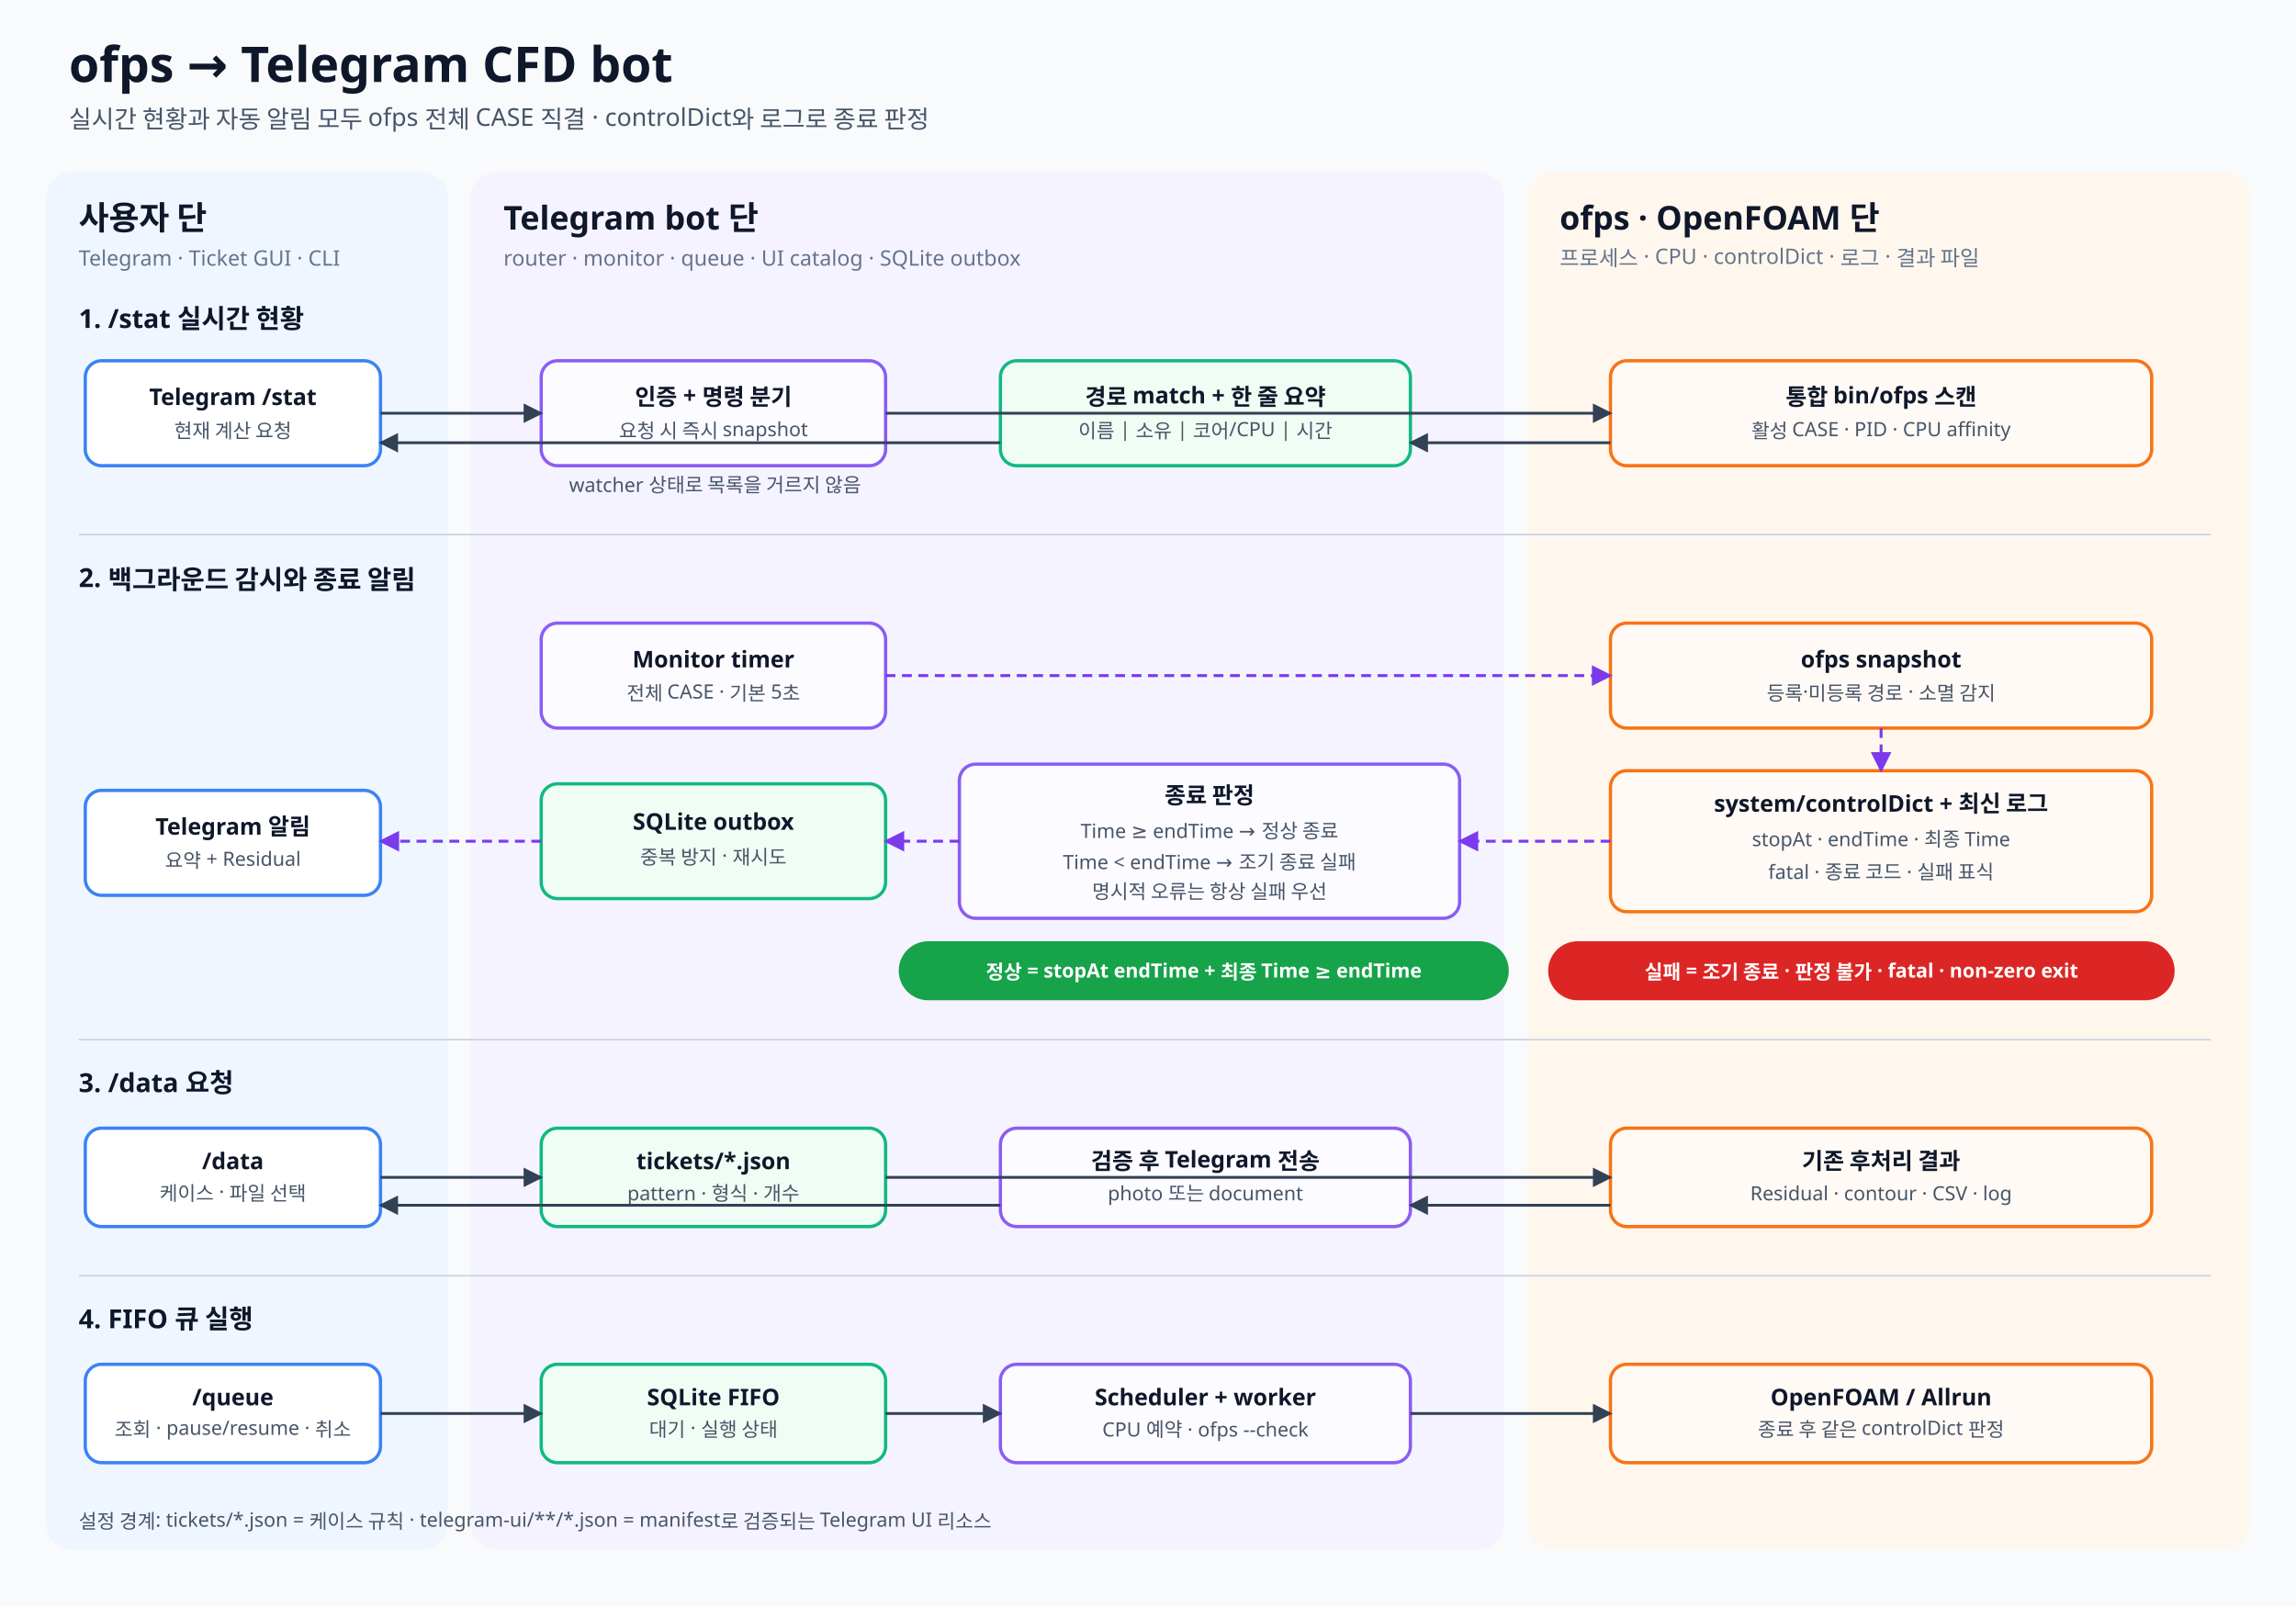
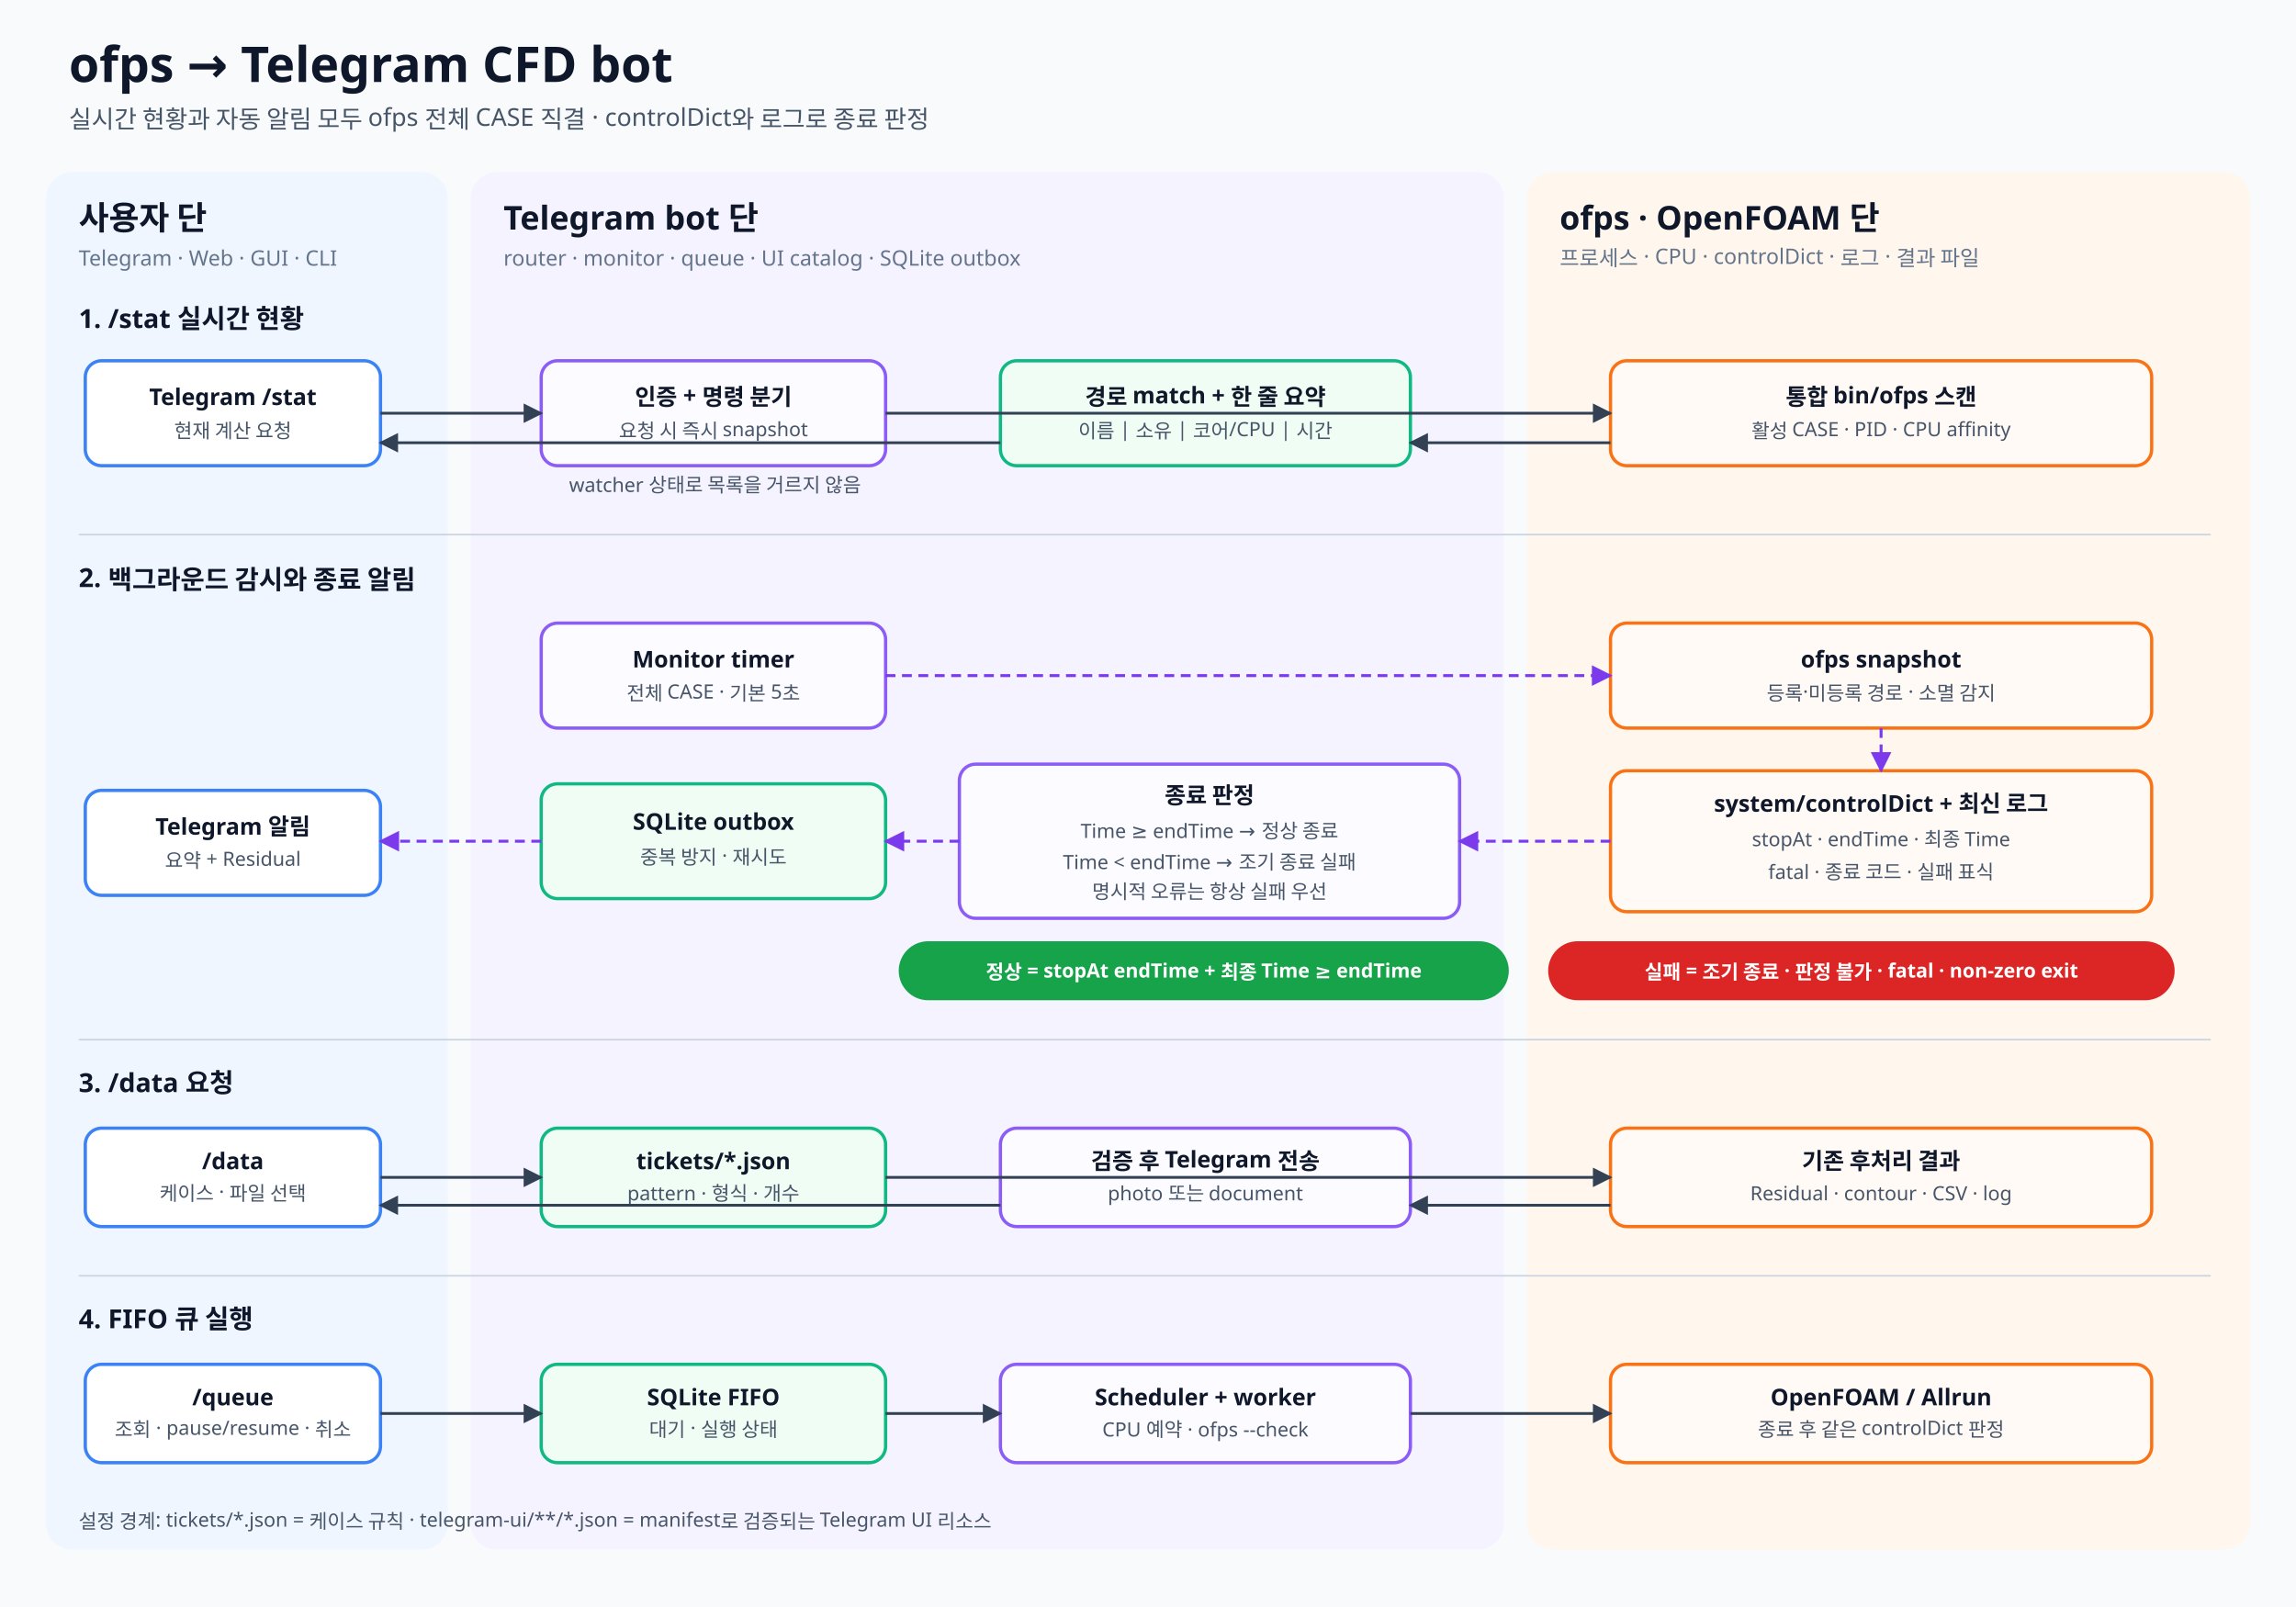
<svg xmlns="http://www.w3.org/2000/svg" width="1400" height="980" viewBox="0 0 1400 980" role="img" aria-labelledby="title desc">
  <defs>
    <marker id="arrow" viewBox="0 0 10 10" refX="9" refY="5" markerWidth="7" markerHeight="7" orient="auto-start-reverse">
      <path d="M0 0L10 5L0 10Z" fill="#334155" />
    </marker>
    <marker id="purple-arrow" viewBox="0 0 10 10" refX="9" refY="5" markerWidth="7" markerHeight="7" orient="auto-start-reverse">
      <path d="M0 0L10 5L0 10Z" fill="#7c3aed" />
    </marker>
    <filter id="shadow" x="-10%" y="-20%" width="120%" height="150%">
      <feDropShadow dx="0" dy="2" stdDeviation="3" flood-color="#0f172a" flood-opacity="0.1" />
    </filter>
    <style>
      text { font-family: "Noto Sans KR", "Apple SD Gothic Neo", "Malgun Gothic", sans-serif; fill: #0f172a; }
      .title { font-size: 30px; font-weight: 700; }
      .subtitle { font-size: 15px; fill: #475569; }
      .lane-title { font-size: 20px; font-weight: 700; }
      .lane-sub { font-size: 13px; fill: #64748b; }
      .flow-title { font-size: 16px; font-weight: 700; }
      .card-title { font-size: 14px; font-weight: 700; text-anchor: middle; }
      .card-sub { font-size: 12px; fill: #475569; text-anchor: middle; }
      .small { font-size: 12px; fill: #475569; }
      .badge { font-size: 12px; font-weight: 700; fill: white; text-anchor: middle; }
      .card { stroke-width: 2; rx: 10; }
      .user { fill: #ffffff; stroke: #3b82f6; }
      .bot { fill: #fcfbff; stroke: #8b5cf6; }
      .foam { fill: #fffaf5; stroke: #f97316; }
      .state { fill: #f0fdf4; stroke: #10b981; }
      .arrow { fill: none; stroke: #334155; stroke-width: 1.7; marker-end: url(#arrow); }
      .watch { fill: none; stroke: #7c3aed; stroke-width: 1.8; stroke-dasharray: 6 4; marker-end: url(#purple-arrow); }
      .rule { stroke: #cbd5e1; stroke-width: 1; }
    </style>
  </defs>
  <rect width="1400" height="980" fill="#f8fafc" />
  <text class="title" x="42" y="50">ofps → Telegram CFD bot</text>
  <text class="subtitle" x="42" y="78">실시간 현황과 자동 알림 모두 ofps 전체 CASE 직결 · controlDict와 로그로 종료 판정</text>
  <rect x="28" y="105" width="245" height="840" rx="16" fill="#eff6ff" />
  <rect x="287" y="105" width="630" height="840" rx="16" fill="#f5f3ff" />
  <rect x="931" y="105" width="441" height="840" rx="16" fill="#fff7ed" />
  <text class="lane-title" x="48" y="140">사용자 단</text>
-   <text class="lane-sub" x="48" y="162">Telegram · Ticket GUI · CLI</text>
+   <text class="lane-sub" x="48" y="162">Telegram · Web · GUI · CLI</text>
  <text class="lane-title" x="307" y="140">Telegram bot 단</text>
  <text class="lane-sub" x="307" y="162">router · monitor · queue · UI catalog · SQLite outbox</text>
  <text class="lane-title" x="951" y="140">ofps · OpenFOAM 단</text>
  <text class="lane-sub" x="951" y="162">프로세스 · CPU · controlDict · 로그 · 결과 파일</text>
  <text class="flow-title" x="48" y="200">1. /stat 실시간 현황</text>
  <g transform="translate(52 220)">
    <rect rx="10" class="card user" width="180" height="64" />
    <text class="card-title" x="90" y="27">Telegram /stat</text>
    <text class="card-sub" x="90" y="47">현재 계산 요청</text>
  </g>
  <g transform="translate(330 220)">
    <rect rx="10" class="card bot" width="210" height="64" />
    <text class="card-title" x="105" y="27">인증 + 명령 분기</text>
    <text class="card-sub" x="105" y="47">요청 시 즉시 snapshot</text>
  </g>
  <g transform="translate(982 220)">
    <rect rx="10" class="card foam" width="330" height="64" />
    <text class="card-title" x="165" y="27">통합 bin/ofps 스캔</text>
    <text class="card-sub" x="165" y="47">활성 CASE · PID · CPU affinity</text>
  </g>
  <g transform="translate(610 220)">
    <rect rx="10" class="card state" width="250" height="64" />
    <text class="card-title" x="125" y="27">경로 match + 한 줄 요약</text>
    <text class="card-sub" x="125" y="47">이름 | 소유 | 코어/CPU | 시간</text>
  </g>
  <path class="arrow" d="M232 252H330" />
  <path class="arrow" d="M540 252H982" />
  <path class="arrow" d="M982 270H860" />
  <path class="arrow" d="M610 270H232" />
  <text class="small" x="347" y="300">watcher 상태로 목록을 거르지 않음</text>
  <line class="rule" x1="48" y1="326" x2="1348" y2="326" />
  <text class="flow-title" x="48" y="358">2. 백그라운드 감시와 종료 알림</text>
  <g transform="translate(330 380)">
    <rect rx="10" class="card bot" width="210" height="64" />
    <text class="card-title" x="105" y="27">Monitor timer</text>
    <text class="card-sub" x="105" y="47">전체 CASE · 기본 5초</text>
  </g>
  <g transform="translate(982 380)">
    <rect rx="10" class="card foam" width="330" height="64" />
    <text class="card-title" x="165" y="27">ofps snapshot</text>
    <text class="card-sub" x="165" y="47">등록·미등록 경로 · 소멸 감지</text>
  </g>
  <g transform="translate(982 470)">
    <rect rx="10" class="card foam" width="330" height="86" />
    <text class="card-title" x="165" y="25">system/controlDict + 최신 로그</text>
    <text class="card-sub" x="165" y="46">stopAt · endTime · 최종 Time</text>
    <text class="card-sub" x="165" y="66">fatal · 종료 코드 · 실패 표식</text>
  </g>
  <g transform="translate(585 466)">
    <rect rx="10" class="card bot" width="305" height="94" />
    <text class="card-title" x="152.5" y="24">종료 판정</text>
    <text class="card-sub" x="152.5" y="45">Time ≥ endTime → 정상 종료</text>
    <text class="card-sub" x="152.5" y="64">Time &lt; endTime → 조기 종료 실패</text>
    <text class="card-sub" x="152.5" y="82">명시적 오류는 항상 실패 우선</text>
  </g>
  <g transform="translate(330 478)">
    <rect rx="10" class="card state" width="210" height="70" />
    <text class="card-title" x="105" y="28">SQLite outbox</text>
    <text class="card-sub" x="105" y="49">중복 방지 · 재시도</text>
  </g>
  <g transform="translate(52 482)">
    <rect rx="10" class="card user" width="180" height="64" />
    <text class="card-title" x="90" y="27">Telegram 알림</text>
    <text class="card-sub" x="90" y="47">요약 + Residual</text>
  </g>
  <path class="watch" d="M540 412H982" />
  <path class="watch" d="M1147 444V470" />
  <path class="watch" d="M982 513H890" />
  <path class="watch" d="M585 513H540" />
  <path class="watch" d="M330 513H232" />
  <rect x="548" y="574" width="372" height="36" rx="18" fill="#16a34a" />
  <text class="badge" x="734" y="597">정상 = stopAt endTime + 최종 Time ≥ endTime</text>
  <rect x="944" y="574" width="382" height="36" rx="18" fill="#dc2626" />
  <text class="badge" x="1135" y="597">실패 = 조기 종료 · 판정 불가 · fatal · non-zero exit</text>
  <line class="rule" x1="48" y1="634" x2="1348" y2="634" />
  <text class="flow-title" x="48" y="666">3. /data 요청</text>
  <g transform="translate(52 688)">
    <rect rx="10" class="card user" width="180" height="60" />
    <text class="card-title" x="90" y="25">/data</text>
    <text class="card-sub" x="90" y="44">케이스 · 파일 선택</text>
  </g>
  <g transform="translate(330 688)">
    <rect rx="10" class="card state" width="210" height="60" />
    <text class="card-title" x="105" y="25">tickets/*.json</text>
    <text class="card-sub" x="105" y="44">pattern · 형식 · 개수</text>
  </g>
  <g transform="translate(982 688)">
    <rect rx="10" class="card foam" width="330" height="60" />
    <text class="card-title" x="165" y="25">기존 후처리 결과</text>
    <text class="card-sub" x="165" y="44">Residual · contour · CSV · log</text>
  </g>
  <g transform="translate(610 688)">
    <rect rx="10" class="card bot" width="250" height="60" />
    <text class="card-title" x="125" y="25">검증 후 Telegram 전송</text>
    <text class="card-sub" x="125" y="44">photo 또는 document</text>
  </g>
  <path class="arrow" d="M232 718H330" />
  <path class="arrow" d="M540 718H982" />
  <path class="arrow" d="M982 735H860" />
  <path class="arrow" d="M610 735H232" />
  <line class="rule" x1="48" y1="778" x2="1348" y2="778" />
  <text class="flow-title" x="48" y="810">4. FIFO 큐 실행</text>
  <g transform="translate(52 832)">
    <rect rx="10" class="card user" width="180" height="60" />
    <text class="card-title" x="90" y="25">/queue</text>
    <text class="card-sub" x="90" y="44">조회 · pause/resume · 취소</text>
  </g>
  <g transform="translate(330 832)">
    <rect rx="10" class="card state" width="210" height="60" />
    <text class="card-title" x="105" y="25">SQLite FIFO</text>
    <text class="card-sub" x="105" y="44">대기 · 실행 상태</text>
  </g>
  <g transform="translate(610 832)">
    <rect rx="10" class="card bot" width="250" height="60" />
    <text class="card-title" x="125" y="25">Scheduler + worker</text>
    <text class="card-sub" x="125" y="44">CPU 예약 · ofps --check</text>
  </g>
  <g transform="translate(982 832)">
    <rect rx="10" class="card foam" width="330" height="60" />
    <text class="card-title" x="165" y="25">OpenFOAM / Allrun</text>
    <text class="card-sub" x="165" y="44">종료 후 같은 controlDict 판정</text>
  </g>
  <path class="arrow" d="M232 862H330" />
  <path class="arrow" d="M540 862H610" />
  <path class="arrow" d="M860 862H982" />
  <text class="small" x="48" y="932">설정 경계: tickets/*.json = 케이스 규칙 · telegram-ui/**/*.json = manifest로 검증되는 Telegram UI 리소스</text>
</svg>
